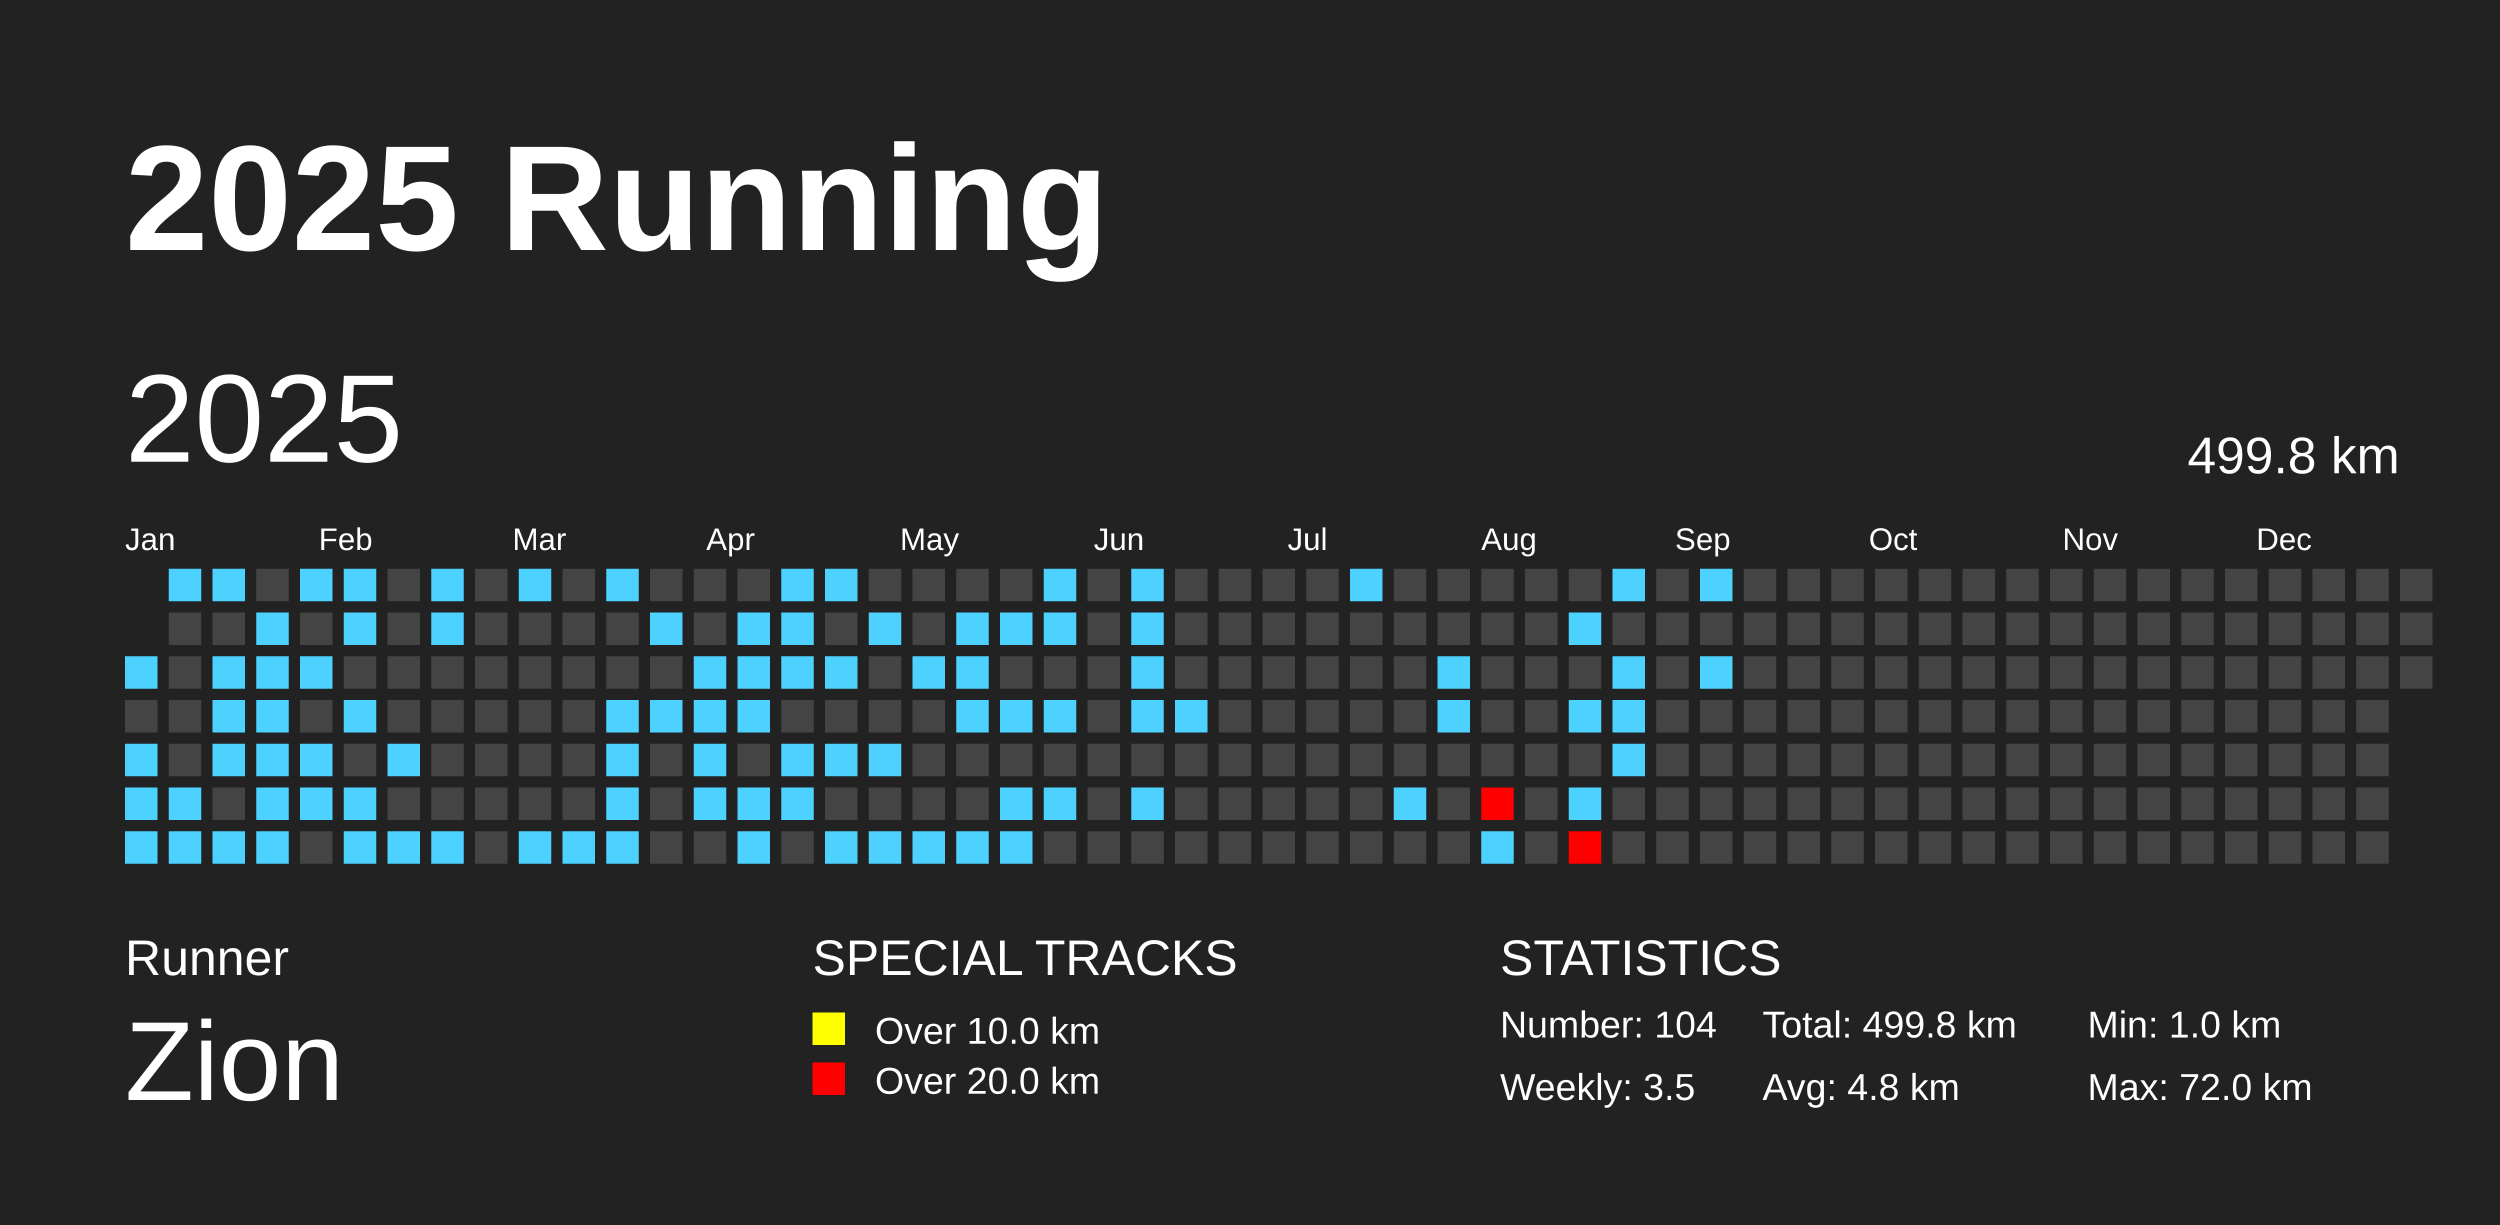
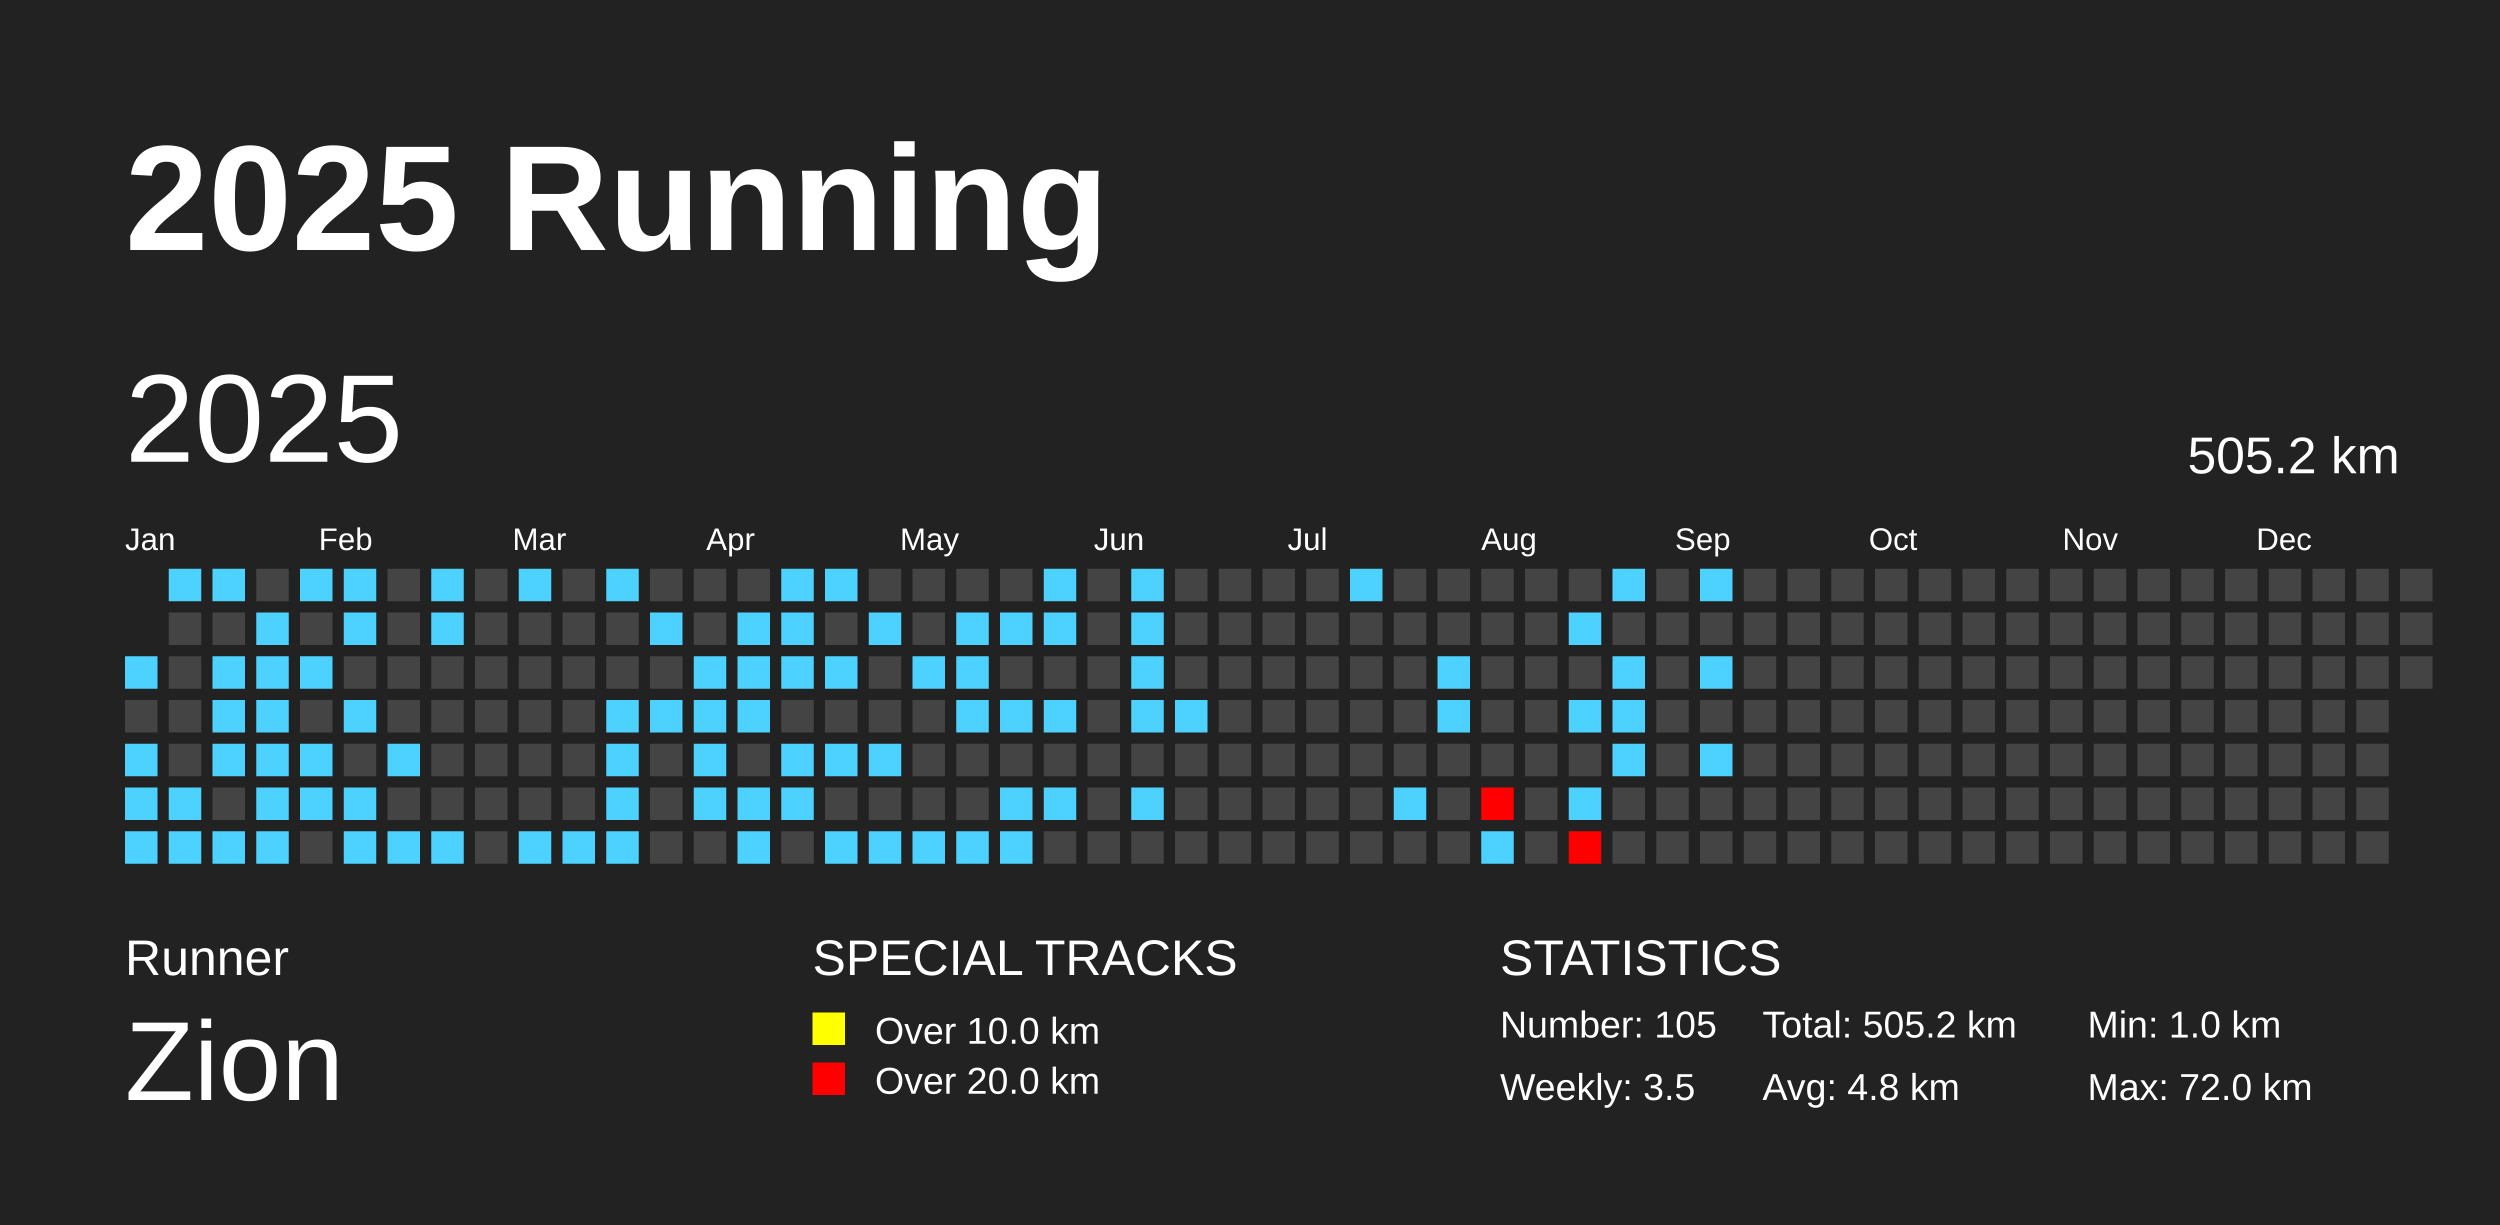
<svg xmlns="http://www.w3.org/2000/svg" baseProfile="full" height="98mm" version="1.1" viewBox="0,0,200,98" width="200mm">
  <defs />
  <rect fill="#222222" height="98" width="200" x="0" y="0" />
  <text fill="#FFFFFF" style="font-size:12px; font-family:Arial; font-weight:bold;" x="10" y="20">2025 Running</text>
  <text fill="#FFFFFF" style="font-size:4px; font-family:Arial" x="10" y="78">Runner</text>
  <text fill="#FFFFFF" style="font-size:9px; font-family:Arial" x="10" y="88">Zion</text>
  <text fill="#FFFFFF" style="font-size:4px; font-family:Arial" x="65" y="78">SPECIAL TRACKS</text>
  <rect fill="yellow" height="2.6" width="2.6" x="65" y="81" />
  <text fill="#FFFFFF" style="font-size:3px; font-family:Arial" x="70" y="83.5">Over 10.0 km</text>
  <rect fill="red" height="2.6" width="2.6" x="65" y="85" />
  <text fill="#FFFFFF" style="font-size:3px; font-family:Arial" x="70" y="87.5">Over 20.0 km</text>
  <text fill="#FFFFFF" style="font-size:4px; font-family:Arial" x="120" y="78">STATISTICS</text>
-   <text fill="#FFFFFF" style="font-size:3px; font-family:Arial" x="120" y="83">Number: 104</text>
+   <text fill="#FFFFFF" style="font-size:3px; font-family:Arial" x="120" y="83">Number: 105</text>
  <text fill="#FFFFFF" style="font-size:3px; font-family:Arial" x="120" y="88">Weekly: 3.5</text>
-   <text fill="#FFFFFF" style="font-size:3px; font-family:Arial" x="141" y="83">Total: 499.8 km</text>
+   <text fill="#FFFFFF" style="font-size:3px; font-family:Arial" x="141" y="83">Total: 505.2 km</text>
  <text fill="#FFFFFF" style="font-size:3px; font-family:Arial" x="141" y="88">Avg: 4.8 km</text>
  <text fill="#FFFFFF" style="font-size:3px; font-family:Arial" x="167" y="83">Min: 1.0 km</text>
  <text fill="#FFFFFF" style="font-size:3px; font-family:Arial" x="167" y="88">Max: 72.0 km</text>
  <text dominant-baseline="hanging" fill="#FFFFFF" style="font-size:10.0px; font-family:Arial;" x="10" y="30">2025</text>
-   <text dominant-baseline="hanging" fill="#FFFFFF" style="font-size:4.125px; font-family:Arial;" x="175" y="35">499.8 km</text>
+   <text dominant-baseline="hanging" fill="#FFFFFF" style="font-size:4.125px; font-family:Arial;" x="175" y="35">505.2 km</text>
  <text fill="#FFFFFF" style="font-size:2.5px; font-family:Arial" x="10.0" y="44">Jan</text>
  <text fill="#FFFFFF" style="font-size:2.5px; font-family:Arial" x="25.5" y="44">Feb</text>
  <text fill="#FFFFFF" style="font-size:2.5px; font-family:Arial" x="41.0" y="44">Mar</text>
  <text fill="#FFFFFF" style="font-size:2.5px; font-family:Arial" x="56.5" y="44">Apr</text>
  <text fill="#FFFFFF" style="font-size:2.5px; font-family:Arial" x="72.0" y="44">May</text>
  <text fill="#FFFFFF" style="font-size:2.5px; font-family:Arial" x="87.5" y="44">Jun</text>
  <text fill="#FFFFFF" style="font-size:2.5px; font-family:Arial" x="103.0" y="44">Jul</text>
  <text fill="#FFFFFF" style="font-size:2.5px; font-family:Arial" x="118.5" y="44">Aug</text>
  <text fill="#FFFFFF" style="font-size:2.5px; font-family:Arial" x="134.0" y="44">Sep</text>
  <text fill="#FFFFFF" style="font-size:2.5px; font-family:Arial" x="149.5" y="44">Oct</text>
  <text fill="#FFFFFF" style="font-size:2.5px; font-family:Arial" x="165.0" y="44">Nov</text>
  <text fill="#FFFFFF" style="font-size:2.5px; font-family:Arial" x="180.5" y="44">Dec</text>
  <rect fill="#4dd2ff" height="2.6" width="2.6" x="10.0" y="52.5" />
  <rect fill="#444444" height="2.6" width="2.6" x="10.0" y="56.0" />
  <rect fill="#4dd2ff" height="2.6" width="2.6" x="10.0" y="59.5" />
  <rect fill="#4dd2ff" height="2.6" width="2.6" x="10.0" y="63.0" />
  <rect fill="#4dd2ff" height="2.6" width="2.6" x="10.0" y="66.5" />
  <rect fill="#4dd2ff" height="2.6" width="2.6" x="13.5" y="45.5" />
  <rect fill="#444444" height="2.6" width="2.6" x="13.5" y="49.0" />
  <rect fill="#444444" height="2.6" width="2.6" x="13.5" y="52.5" />
  <rect fill="#444444" height="2.6" width="2.6" x="13.5" y="56.0" />
  <rect fill="#444444" height="2.6" width="2.6" x="13.5" y="59.5" />
  <rect fill="#4dd2ff" height="2.6" width="2.6" x="13.5" y="63.0" />
  <rect fill="#4dd2ff" height="2.6" width="2.6" x="13.5" y="66.5" />
  <rect fill="#4dd2ff" height="2.6" width="2.6" x="17.0" y="45.5" />
  <rect fill="#444444" height="2.6" width="2.6" x="17.0" y="49.0" />
  <rect fill="#4dd2ff" height="2.6" width="2.6" x="17.0" y="52.5" />
  <rect fill="#4dd2ff" height="2.6" width="2.6" x="17.0" y="56.0" />
  <rect fill="#4dd2ff" height="2.6" width="2.6" x="17.0" y="59.5" />
  <rect fill="#444444" height="2.6" width="2.6" x="17.0" y="63.0" />
  <rect fill="#4dd2ff" height="2.6" width="2.6" x="17.0" y="66.5" />
  <rect fill="#444444" height="2.6" width="2.6" x="20.5" y="45.5" />
  <rect fill="#4dd2ff" height="2.6" width="2.6" x="20.5" y="49.0" />
  <rect fill="#4dd2ff" height="2.6" width="2.6" x="20.5" y="52.5" />
  <rect fill="#4dd2ff" height="2.6" width="2.6" x="20.5" y="56.0" />
  <rect fill="#4dd2ff" height="2.6" width="2.6" x="20.5" y="59.5" />
  <rect fill="#4dd2ff" height="2.6" width="2.6" x="20.5" y="63.0" />
  <rect fill="#4dd2ff" height="2.6" width="2.6" x="20.5" y="66.5" />
  <rect fill="#4dd2ff" height="2.6" width="2.6" x="24.0" y="45.5" />
  <rect fill="#444444" height="2.6" width="2.6" x="24.0" y="49.0" />
  <rect fill="#4dd2ff" height="2.6" width="2.6" x="24.0" y="52.5" />
  <rect fill="#444444" height="2.6" width="2.6" x="24.0" y="56.0" />
  <rect fill="#4dd2ff" height="2.6" width="2.6" x="24.0" y="59.5" />
  <rect fill="#4dd2ff" height="2.6" width="2.6" x="24.0" y="63.0" />
  <rect fill="#444444" height="2.6" width="2.6" x="24.0" y="66.5" />
  <rect fill="#4dd2ff" height="2.6" width="2.6" x="27.5" y="45.5" />
  <rect fill="#4dd2ff" height="2.6" width="2.6" x="27.5" y="49.0" />
  <rect fill="#444444" height="2.6" width="2.6" x="27.5" y="52.5" />
  <rect fill="#4dd2ff" height="2.6" width="2.6" x="27.5" y="56.0" />
  <rect fill="#444444" height="2.6" width="2.6" x="27.5" y="59.5" />
  <rect fill="#4dd2ff" height="2.6" width="2.6" x="27.5" y="63.0" />
  <rect fill="#4dd2ff" height="2.6" width="2.6" x="27.5" y="66.5" />
  <rect fill="#444444" height="2.6" width="2.6" x="31.0" y="45.5" />
  <rect fill="#444444" height="2.6" width="2.6" x="31.0" y="49.0" />
  <rect fill="#444444" height="2.6" width="2.6" x="31.0" y="52.5" />
  <rect fill="#444444" height="2.6" width="2.6" x="31.0" y="56.0" />
  <rect fill="#4dd2ff" height="2.6" width="2.6" x="31.0" y="59.5" />
  <rect fill="#444444" height="2.6" width="2.6" x="31.0" y="63.0" />
  <rect fill="#4dd2ff" height="2.6" width="2.6" x="31.0" y="66.5" />
  <rect fill="#4dd2ff" height="2.6" width="2.6" x="34.5" y="45.5" />
  <rect fill="#4dd2ff" height="2.6" width="2.6" x="34.5" y="49.0" />
  <rect fill="#444444" height="2.6" width="2.6" x="34.5" y="52.5" />
  <rect fill="#444444" height="2.6" width="2.6" x="34.5" y="56.0" />
  <rect fill="#444444" height="2.6" width="2.6" x="34.5" y="59.5" />
  <rect fill="#444444" height="2.6" width="2.6" x="34.5" y="63.0" />
  <rect fill="#4dd2ff" height="2.6" width="2.6" x="34.5" y="66.5" />
  <rect fill="#444444" height="2.6" width="2.6" x="38.0" y="45.5" />
  <rect fill="#444444" height="2.6" width="2.6" x="38.0" y="49.0" />
  <rect fill="#444444" height="2.6" width="2.6" x="38.0" y="52.5" />
  <rect fill="#444444" height="2.6" width="2.6" x="38.0" y="56.0" />
  <rect fill="#444444" height="2.6" width="2.6" x="38.0" y="59.5" />
  <rect fill="#444444" height="2.6" width="2.6" x="38.0" y="63.0" />
  <rect fill="#444444" height="2.6" width="2.6" x="38.0" y="66.5" />
  <rect fill="#4dd2ff" height="2.6" width="2.6" x="41.5" y="45.5" />
  <rect fill="#444444" height="2.6" width="2.6" x="41.5" y="49.0" />
  <rect fill="#444444" height="2.6" width="2.6" x="41.5" y="52.5" />
  <rect fill="#444444" height="2.6" width="2.6" x="41.5" y="56.0" />
  <rect fill="#444444" height="2.6" width="2.6" x="41.5" y="59.5" />
  <rect fill="#444444" height="2.6" width="2.6" x="41.5" y="63.0" />
  <rect fill="#4dd2ff" height="2.6" width="2.6" x="41.5" y="66.5" />
  <rect fill="#444444" height="2.6" width="2.6" x="45.0" y="45.5" />
  <rect fill="#444444" height="2.6" width="2.6" x="45.0" y="49.0" />
  <rect fill="#444444" height="2.6" width="2.6" x="45.0" y="52.5" />
  <rect fill="#444444" height="2.6" width="2.6" x="45.0" y="56.0" />
  <rect fill="#444444" height="2.6" width="2.6" x="45.0" y="59.5" />
  <rect fill="#444444" height="2.6" width="2.6" x="45.0" y="63.0" />
  <rect fill="#4dd2ff" height="2.6" width="2.6" x="45.0" y="66.5" />
  <rect fill="#4dd2ff" height="2.6" width="2.6" x="48.5" y="45.5" />
  <rect fill="#444444" height="2.6" width="2.6" x="48.5" y="49.0" />
  <rect fill="#444444" height="2.6" width="2.6" x="48.5" y="52.5" />
  <rect fill="#4dd2ff" height="2.6" width="2.6" x="48.5" y="56.0" />
  <rect fill="#4dd2ff" height="2.6" width="2.6" x="48.5" y="59.5" />
  <rect fill="#4dd2ff" height="2.6" width="2.6" x="48.5" y="63.0" />
  <rect fill="#4dd2ff" height="2.6" width="2.6" x="48.5" y="66.5" />
  <rect fill="#444444" height="2.6" width="2.6" x="52.0" y="45.5" />
  <rect fill="#4dd2ff" height="2.6" width="2.6" x="52.0" y="49.0" />
  <rect fill="#444444" height="2.6" width="2.6" x="52.0" y="52.5" />
  <rect fill="#4dd2ff" height="2.6" width="2.6" x="52.0" y="56.0" />
  <rect fill="#444444" height="2.6" width="2.6" x="52.0" y="59.5" />
  <rect fill="#444444" height="2.6" width="2.6" x="52.0" y="63.0" />
  <rect fill="#444444" height="2.6" width="2.6" x="52.0" y="66.5" />
  <rect fill="#444444" height="2.6" width="2.6" x="55.5" y="45.5" />
  <rect fill="#444444" height="2.6" width="2.6" x="55.5" y="49.0" />
  <rect fill="#4dd2ff" height="2.6" width="2.6" x="55.5" y="52.5" />
  <rect fill="#4dd2ff" height="2.6" width="2.6" x="55.5" y="56.0" />
  <rect fill="#4dd2ff" height="2.6" width="2.6" x="55.5" y="59.5" />
  <rect fill="#4dd2ff" height="2.6" width="2.6" x="55.5" y="63.0" />
  <rect fill="#444444" height="2.6" width="2.6" x="55.5" y="66.5" />
  <rect fill="#444444" height="2.6" width="2.6" x="59.0" y="45.5" />
  <rect fill="#4dd2ff" height="2.6" width="2.6" x="59.0" y="49.0" />
  <rect fill="#4dd2ff" height="2.6" width="2.6" x="59.0" y="52.5" />
  <rect fill="#4dd2ff" height="2.6" width="2.6" x="59.0" y="56.0" />
  <rect fill="#444444" height="2.6" width="2.6" x="59.0" y="59.5" />
  <rect fill="#4dd2ff" height="2.6" width="2.6" x="59.0" y="63.0" />
  <rect fill="#4dd2ff" height="2.6" width="2.6" x="59.0" y="66.5" />
  <rect fill="#4dd2ff" height="2.6" width="2.6" x="62.5" y="45.5" />
  <rect fill="#4dd2ff" height="2.6" width="2.6" x="62.5" y="49.0" />
  <rect fill="#4dd2ff" height="2.6" width="2.6" x="62.5" y="52.5" />
  <rect fill="#444444" height="2.6" width="2.6" x="62.5" y="56.0" />
  <rect fill="#4dd2ff" height="2.6" width="2.6" x="62.5" y="59.5" />
  <rect fill="#4dd2ff" height="2.6" width="2.6" x="62.5" y="63.0" />
  <rect fill="#444444" height="2.6" width="2.6" x="62.5" y="66.5" />
  <rect fill="#4dd2ff" height="2.6" width="2.6" x="66.0" y="45.5" />
  <rect fill="#444444" height="2.6" width="2.6" x="66.0" y="49.0" />
  <rect fill="#4dd2ff" height="2.6" width="2.6" x="66.0" y="52.5" />
  <rect fill="#444444" height="2.6" width="2.6" x="66.0" y="56.0" />
  <rect fill="#4dd2ff" height="2.6" width="2.6" x="66.0" y="59.5" />
  <rect fill="#444444" height="2.6" width="2.6" x="66.0" y="63.0" />
  <rect fill="#4dd2ff" height="2.6" width="2.6" x="66.0" y="66.5" />
  <rect fill="#444444" height="2.6" width="2.6" x="69.5" y="45.5" />
  <rect fill="#4dd2ff" height="2.6" width="2.6" x="69.5" y="49.0" />
  <rect fill="#444444" height="2.6" width="2.6" x="69.5" y="52.5" />
  <rect fill="#444444" height="2.6" width="2.6" x="69.5" y="56.0" />
  <rect fill="#4dd2ff" height="2.6" width="2.6" x="69.5" y="59.5" />
  <rect fill="#444444" height="2.6" width="2.6" x="69.5" y="63.0" />
  <rect fill="#4dd2ff" height="2.6" width="2.6" x="69.5" y="66.5" />
  <rect fill="#444444" height="2.6" width="2.6" x="73.0" y="45.5" />
  <rect fill="#444444" height="2.6" width="2.6" x="73.0" y="49.0" />
  <rect fill="#4dd2ff" height="2.6" width="2.6" x="73.0" y="52.5" />
  <rect fill="#444444" height="2.6" width="2.6" x="73.0" y="56.0" />
  <rect fill="#444444" height="2.6" width="2.6" x="73.0" y="59.5" />
  <rect fill="#444444" height="2.6" width="2.6" x="73.0" y="63.0" />
  <rect fill="#4dd2ff" height="2.6" width="2.6" x="73.0" y="66.5" />
  <rect fill="#444444" height="2.6" width="2.6" x="76.5" y="45.5" />
  <rect fill="#4dd2ff" height="2.6" width="2.6" x="76.5" y="49.0" />
  <rect fill="#4dd2ff" height="2.6" width="2.6" x="76.5" y="52.5" />
  <rect fill="#4dd2ff" height="2.6" width="2.6" x="76.5" y="56.0" />
  <rect fill="#444444" height="2.6" width="2.6" x="76.5" y="59.5" />
  <rect fill="#444444" height="2.6" width="2.6" x="76.5" y="63.0" />
  <rect fill="#4dd2ff" height="2.6" width="2.6" x="76.5" y="66.5" />
  <rect fill="#444444" height="2.6" width="2.6" x="80.0" y="45.5" />
  <rect fill="#4dd2ff" height="2.6" width="2.6" x="80.0" y="49.0" />
  <rect fill="#444444" height="2.6" width="2.6" x="80.0" y="52.5" />
  <rect fill="#4dd2ff" height="2.6" width="2.6" x="80.0" y="56.0" />
  <rect fill="#444444" height="2.6" width="2.6" x="80.0" y="59.5" />
  <rect fill="#4dd2ff" height="2.6" width="2.6" x="80.0" y="63.0" />
  <rect fill="#4dd2ff" height="2.6" width="2.6" x="80.0" y="66.5" />
  <rect fill="#4dd2ff" height="2.6" width="2.6" x="83.5" y="45.5" />
  <rect fill="#4dd2ff" height="2.6" width="2.6" x="83.5" y="49.0" />
  <rect fill="#444444" height="2.6" width="2.6" x="83.5" y="52.5" />
  <rect fill="#4dd2ff" height="2.6" width="2.6" x="83.5" y="56.0" />
  <rect fill="#444444" height="2.6" width="2.6" x="83.5" y="59.5" />
  <rect fill="#4dd2ff" height="2.6" width="2.6" x="83.5" y="63.0" />
  <rect fill="#444444" height="2.6" width="2.6" x="83.5" y="66.5" />
  <rect fill="#444444" height="2.6" width="2.6" x="87.0" y="45.5" />
  <rect fill="#444444" height="2.6" width="2.6" x="87.0" y="49.0" />
  <rect fill="#444444" height="2.6" width="2.6" x="87.0" y="52.5" />
  <rect fill="#444444" height="2.6" width="2.6" x="87.0" y="56.0" />
  <rect fill="#444444" height="2.6" width="2.6" x="87.0" y="59.5" />
  <rect fill="#444444" height="2.6" width="2.6" x="87.0" y="63.0" />
  <rect fill="#444444" height="2.6" width="2.6" x="87.0" y="66.5" />
  <rect fill="#4dd2ff" height="2.6" width="2.6" x="90.5" y="45.5" />
  <rect fill="#4dd2ff" height="2.6" width="2.6" x="90.5" y="49.0" />
  <rect fill="#4dd2ff" height="2.6" width="2.6" x="90.5" y="52.5" />
  <rect fill="#4dd2ff" height="2.6" width="2.6" x="90.5" y="56.0" />
  <rect fill="#444444" height="2.6" width="2.6" x="90.5" y="59.5" />
  <rect fill="#4dd2ff" height="2.6" width="2.6" x="90.5" y="63.0" />
  <rect fill="#444444" height="2.6" width="2.6" x="90.5" y="66.5" />
  <rect fill="#444444" height="2.6" width="2.6" x="94.0" y="45.5" />
  <rect fill="#444444" height="2.6" width="2.6" x="94.0" y="49.0" />
  <rect fill="#444444" height="2.6" width="2.6" x="94.0" y="52.5" />
  <rect fill="#4dd2ff" height="2.6" width="2.6" x="94.0" y="56.0" />
  <rect fill="#444444" height="2.6" width="2.6" x="94.0" y="59.5" />
  <rect fill="#444444" height="2.6" width="2.6" x="94.0" y="63.0" />
  <rect fill="#444444" height="2.6" width="2.6" x="94.0" y="66.5" />
  <rect fill="#444444" height="2.6" width="2.6" x="97.5" y="45.5" />
  <rect fill="#444444" height="2.6" width="2.6" x="97.5" y="49.0" />
  <rect fill="#444444" height="2.6" width="2.6" x="97.5" y="52.5" />
  <rect fill="#444444" height="2.6" width="2.6" x="97.5" y="56.0" />
  <rect fill="#444444" height="2.6" width="2.6" x="97.5" y="59.5" />
  <rect fill="#444444" height="2.6" width="2.6" x="97.5" y="63.0" />
  <rect fill="#444444" height="2.6" width="2.6" x="97.5" y="66.5" />
  <rect fill="#444444" height="2.6" width="2.6" x="101.0" y="45.5" />
  <rect fill="#444444" height="2.6" width="2.6" x="101.0" y="49.0" />
  <rect fill="#444444" height="2.6" width="2.6" x="101.0" y="52.5" />
  <rect fill="#444444" height="2.6" width="2.6" x="101.0" y="56.0" />
  <rect fill="#444444" height="2.6" width="2.6" x="101.0" y="59.5" />
  <rect fill="#444444" height="2.6" width="2.6" x="101.0" y="63.0" />
  <rect fill="#444444" height="2.6" width="2.6" x="101.0" y="66.5" />
  <rect fill="#444444" height="2.6" width="2.6" x="104.5" y="45.5" />
  <rect fill="#444444" height="2.6" width="2.6" x="104.5" y="49.0" />
  <rect fill="#444444" height="2.6" width="2.6" x="104.5" y="52.5" />
  <rect fill="#444444" height="2.6" width="2.6" x="104.5" y="56.0" />
  <rect fill="#444444" height="2.6" width="2.6" x="104.5" y="59.5" />
  <rect fill="#444444" height="2.6" width="2.6" x="104.5" y="63.0" />
  <rect fill="#444444" height="2.6" width="2.6" x="104.5" y="66.5" />
  <rect fill="#4dd2ff" height="2.6" width="2.6" x="108.0" y="45.5" />
  <rect fill="#444444" height="2.6" width="2.6" x="108.0" y="49.0" />
  <rect fill="#444444" height="2.6" width="2.6" x="108.0" y="52.5" />
  <rect fill="#444444" height="2.6" width="2.6" x="108.0" y="56.0" />
  <rect fill="#444444" height="2.6" width="2.6" x="108.0" y="59.5" />
  <rect fill="#444444" height="2.6" width="2.6" x="108.0" y="63.0" />
  <rect fill="#444444" height="2.6" width="2.6" x="108.0" y="66.5" />
  <rect fill="#444444" height="2.6" width="2.6" x="111.5" y="45.5" />
  <rect fill="#444444" height="2.6" width="2.6" x="111.5" y="49.0" />
  <rect fill="#444444" height="2.6" width="2.6" x="111.5" y="52.5" />
  <rect fill="#444444" height="2.6" width="2.6" x="111.5" y="56.0" />
  <rect fill="#444444" height="2.6" width="2.6" x="111.5" y="59.5" />
  <rect fill="#4dd2ff" height="2.6" width="2.6" x="111.5" y="63.0" />
  <rect fill="#444444" height="2.6" width="2.6" x="111.5" y="66.5" />
  <rect fill="#444444" height="2.6" width="2.6" x="115.0" y="45.5" />
  <rect fill="#444444" height="2.6" width="2.6" x="115.0" y="49.0" />
  <rect fill="#4dd2ff" height="2.6" width="2.6" x="115.0" y="52.5" />
  <rect fill="#4dd2ff" height="2.6" width="2.6" x="115.0" y="56.0" />
  <rect fill="#444444" height="2.6" width="2.6" x="115.0" y="59.5" />
  <rect fill="#444444" height="2.6" width="2.6" x="115.0" y="63.0" />
  <rect fill="#444444" height="2.6" width="2.6" x="115.0" y="66.5" />
  <rect fill="#444444" height="2.6" width="2.6" x="118.5" y="45.5" />
  <rect fill="#444444" height="2.6" width="2.6" x="118.5" y="49.0" />
  <rect fill="#444444" height="2.6" width="2.6" x="118.5" y="52.5" />
  <rect fill="#444444" height="2.6" width="2.6" x="118.5" y="56.0" />
  <rect fill="#444444" height="2.6" width="2.6" x="118.5" y="59.5" />
  <rect fill="red" height="2.6" width="2.6" x="118.5" y="63.0" />
  <rect fill="#4dd2ff" height="2.6" width="2.6" x="118.5" y="66.5" />
  <rect fill="#444444" height="2.6" width="2.6" x="122.0" y="45.5" />
  <rect fill="#444444" height="2.6" width="2.6" x="122.0" y="49.0" />
  <rect fill="#444444" height="2.6" width="2.6" x="122.0" y="52.5" />
  <rect fill="#444444" height="2.6" width="2.6" x="122.0" y="56.0" />
  <rect fill="#444444" height="2.6" width="2.6" x="122.0" y="59.5" />
  <rect fill="#444444" height="2.6" width="2.6" x="122.0" y="63.0" />
  <rect fill="#444444" height="2.6" width="2.6" x="122.0" y="66.5" />
  <rect fill="#444444" height="2.6" width="2.6" x="125.5" y="45.5" />
  <rect fill="#4dd2ff" height="2.6" width="2.6" x="125.5" y="49.0" />
  <rect fill="#444444" height="2.6" width="2.6" x="125.5" y="52.5" />
  <rect fill="#4dd2ff" height="2.6" width="2.6" x="125.5" y="56.0" />
  <rect fill="#444444" height="2.6" width="2.6" x="125.5" y="59.5" />
  <rect fill="#4dd2ff" height="2.6" width="2.6" x="125.5" y="63.0" />
  <rect fill="red" height="2.6" width="2.6" x="125.5" y="66.5" />
  <rect fill="#4dd2ff" height="2.6" width="2.6" x="129.0" y="45.5" />
  <rect fill="#444444" height="2.6" width="2.6" x="129.0" y="49.0" />
  <rect fill="#4dd2ff" height="2.6" width="2.6" x="129.0" y="52.5" />
  <rect fill="#4dd2ff" height="2.6" width="2.6" x="129.0" y="56.0" />
  <rect fill="#4dd2ff" height="2.6" width="2.6" x="129.0" y="59.5" />
  <rect fill="#444444" height="2.6" width="2.6" x="129.0" y="63.0" />
  <rect fill="#444444" height="2.6" width="2.6" x="129.0" y="66.5" />
  <rect fill="#444444" height="2.6" width="2.6" x="132.5" y="45.5" />
  <rect fill="#444444" height="2.6" width="2.6" x="132.5" y="49.0" />
  <rect fill="#444444" height="2.6" width="2.6" x="132.5" y="52.5" />
  <rect fill="#444444" height="2.6" width="2.6" x="132.5" y="56.0" />
  <rect fill="#444444" height="2.6" width="2.6" x="132.5" y="59.5" />
  <rect fill="#444444" height="2.6" width="2.6" x="132.5" y="63.0" />
  <rect fill="#444444" height="2.6" width="2.6" x="132.5" y="66.5" />
  <rect fill="#4dd2ff" height="2.6" width="2.6" x="136.0" y="45.5" />
  <rect fill="#444444" height="2.6" width="2.6" x="136.0" y="49.0" />
  <rect fill="#4dd2ff" height="2.6" width="2.6" x="136.0" y="52.5" />
  <rect fill="#444444" height="2.6" width="2.6" x="136.0" y="56.0" />
-   <rect fill="#444444" height="2.6" width="2.6" x="136.0" y="59.5" />
+   <rect fill="#4dd2ff" height="2.6" width="2.6" x="136.0" y="59.5" />
  <rect fill="#444444" height="2.6" width="2.6" x="136.0" y="63.0" />
  <rect fill="#444444" height="2.6" width="2.6" x="136.0" y="66.5" />
  <rect fill="#444444" height="2.6" width="2.6" x="139.5" y="45.5" />
  <rect fill="#444444" height="2.6" width="2.6" x="139.5" y="49.0" />
  <rect fill="#444444" height="2.6" width="2.6" x="139.5" y="52.5" />
  <rect fill="#444444" height="2.6" width="2.6" x="139.5" y="56.0" />
  <rect fill="#444444" height="2.6" width="2.6" x="139.5" y="59.5" />
  <rect fill="#444444" height="2.6" width="2.6" x="139.5" y="63.0" />
  <rect fill="#444444" height="2.6" width="2.6" x="139.5" y="66.5" />
  <rect fill="#444444" height="2.6" width="2.6" x="143.0" y="45.5" />
  <rect fill="#444444" height="2.6" width="2.6" x="143.0" y="49.0" />
  <rect fill="#444444" height="2.6" width="2.6" x="143.0" y="52.5" />
  <rect fill="#444444" height="2.6" width="2.6" x="143.0" y="56.0" />
  <rect fill="#444444" height="2.6" width="2.6" x="143.0" y="59.5" />
  <rect fill="#444444" height="2.6" width="2.6" x="143.0" y="63.0" />
  <rect fill="#444444" height="2.6" width="2.6" x="143.0" y="66.5" />
  <rect fill="#444444" height="2.6" width="2.6" x="146.5" y="45.5" />
  <rect fill="#444444" height="2.6" width="2.6" x="146.5" y="49.0" />
  <rect fill="#444444" height="2.6" width="2.6" x="146.5" y="52.5" />
  <rect fill="#444444" height="2.6" width="2.6" x="146.5" y="56.0" />
  <rect fill="#444444" height="2.6" width="2.6" x="146.5" y="59.5" />
  <rect fill="#444444" height="2.6" width="2.6" x="146.5" y="63.0" />
  <rect fill="#444444" height="2.6" width="2.6" x="146.5" y="66.5" />
  <rect fill="#444444" height="2.6" width="2.6" x="150.0" y="45.5" />
  <rect fill="#444444" height="2.6" width="2.6" x="150.0" y="49.0" />
  <rect fill="#444444" height="2.6" width="2.6" x="150.0" y="52.5" />
  <rect fill="#444444" height="2.6" width="2.6" x="150.0" y="56.0" />
  <rect fill="#444444" height="2.6" width="2.6" x="150.0" y="59.5" />
  <rect fill="#444444" height="2.6" width="2.6" x="150.0" y="63.0" />
  <rect fill="#444444" height="2.6" width="2.6" x="150.0" y="66.5" />
  <rect fill="#444444" height="2.6" width="2.6" x="153.5" y="45.5" />
  <rect fill="#444444" height="2.6" width="2.6" x="153.5" y="49.0" />
  <rect fill="#444444" height="2.6" width="2.6" x="153.5" y="52.5" />
  <rect fill="#444444" height="2.6" width="2.6" x="153.5" y="56.0" />
  <rect fill="#444444" height="2.6" width="2.6" x="153.5" y="59.5" />
  <rect fill="#444444" height="2.6" width="2.6" x="153.5" y="63.0" />
  <rect fill="#444444" height="2.6" width="2.6" x="153.5" y="66.5" />
  <rect fill="#444444" height="2.6" width="2.6" x="157.0" y="45.5" />
  <rect fill="#444444" height="2.6" width="2.6" x="157.0" y="49.0" />
  <rect fill="#444444" height="2.6" width="2.6" x="157.0" y="52.5" />
  <rect fill="#444444" height="2.6" width="2.6" x="157.0" y="56.0" />
  <rect fill="#444444" height="2.6" width="2.6" x="157.0" y="59.5" />
  <rect fill="#444444" height="2.6" width="2.6" x="157.0" y="63.0" />
  <rect fill="#444444" height="2.6" width="2.6" x="157.0" y="66.5" />
  <rect fill="#444444" height="2.6" width="2.6" x="160.5" y="45.5" />
  <rect fill="#444444" height="2.6" width="2.6" x="160.5" y="49.0" />
  <rect fill="#444444" height="2.6" width="2.6" x="160.5" y="52.5" />
  <rect fill="#444444" height="2.6" width="2.6" x="160.5" y="56.0" />
  <rect fill="#444444" height="2.6" width="2.6" x="160.5" y="59.5" />
  <rect fill="#444444" height="2.6" width="2.6" x="160.5" y="63.0" />
  <rect fill="#444444" height="2.6" width="2.6" x="160.5" y="66.5" />
  <rect fill="#444444" height="2.6" width="2.6" x="164.0" y="45.5" />
  <rect fill="#444444" height="2.6" width="2.6" x="164.0" y="49.0" />
  <rect fill="#444444" height="2.6" width="2.6" x="164.0" y="52.5" />
  <rect fill="#444444" height="2.6" width="2.6" x="164.0" y="56.0" />
  <rect fill="#444444" height="2.6" width="2.6" x="164.0" y="59.5" />
  <rect fill="#444444" height="2.6" width="2.6" x="164.0" y="63.0" />
  <rect fill="#444444" height="2.6" width="2.6" x="164.0" y="66.5" />
  <rect fill="#444444" height="2.6" width="2.6" x="167.5" y="45.5" />
  <rect fill="#444444" height="2.6" width="2.6" x="167.5" y="49.0" />
  <rect fill="#444444" height="2.6" width="2.6" x="167.5" y="52.5" />
  <rect fill="#444444" height="2.6" width="2.6" x="167.5" y="56.0" />
  <rect fill="#444444" height="2.6" width="2.6" x="167.5" y="59.5" />
  <rect fill="#444444" height="2.6" width="2.6" x="167.5" y="63.0" />
  <rect fill="#444444" height="2.6" width="2.6" x="167.5" y="66.5" />
  <rect fill="#444444" height="2.6" width="2.6" x="171.0" y="45.5" />
  <rect fill="#444444" height="2.6" width="2.6" x="171.0" y="49.0" />
  <rect fill="#444444" height="2.6" width="2.6" x="171.0" y="52.5" />
  <rect fill="#444444" height="2.6" width="2.6" x="171.0" y="56.0" />
  <rect fill="#444444" height="2.6" width="2.6" x="171.0" y="59.5" />
  <rect fill="#444444" height="2.6" width="2.6" x="171.0" y="63.0" />
  <rect fill="#444444" height="2.6" width="2.6" x="171.0" y="66.5" />
  <rect fill="#444444" height="2.6" width="2.6" x="174.5" y="45.5" />
  <rect fill="#444444" height="2.6" width="2.6" x="174.5" y="49.0" />
  <rect fill="#444444" height="2.6" width="2.6" x="174.5" y="52.5" />
  <rect fill="#444444" height="2.6" width="2.6" x="174.5" y="56.0" />
  <rect fill="#444444" height="2.6" width="2.6" x="174.5" y="59.5" />
  <rect fill="#444444" height="2.6" width="2.6" x="174.5" y="63.0" />
  <rect fill="#444444" height="2.6" width="2.6" x="174.5" y="66.5" />
  <rect fill="#444444" height="2.6" width="2.6" x="178.0" y="45.5" />
  <rect fill="#444444" height="2.6" width="2.6" x="178.0" y="49.0" />
  <rect fill="#444444" height="2.6" width="2.6" x="178.0" y="52.5" />
  <rect fill="#444444" height="2.6" width="2.6" x="178.0" y="56.0" />
  <rect fill="#444444" height="2.6" width="2.6" x="178.0" y="59.5" />
  <rect fill="#444444" height="2.6" width="2.6" x="178.0" y="63.0" />
  <rect fill="#444444" height="2.6" width="2.6" x="178.0" y="66.5" />
  <rect fill="#444444" height="2.6" width="2.6" x="181.5" y="45.5" />
  <rect fill="#444444" height="2.6" width="2.6" x="181.5" y="49.0" />
  <rect fill="#444444" height="2.6" width="2.6" x="181.5" y="52.5" />
  <rect fill="#444444" height="2.6" width="2.6" x="181.5" y="56.0" />
  <rect fill="#444444" height="2.6" width="2.6" x="181.5" y="59.5" />
  <rect fill="#444444" height="2.6" width="2.6" x="181.5" y="63.0" />
  <rect fill="#444444" height="2.6" width="2.6" x="181.5" y="66.5" />
  <rect fill="#444444" height="2.6" width="2.6" x="185.0" y="45.5" />
  <rect fill="#444444" height="2.6" width="2.6" x="185.0" y="49.0" />
  <rect fill="#444444" height="2.6" width="2.6" x="185.0" y="52.5" />
  <rect fill="#444444" height="2.6" width="2.6" x="185.0" y="56.0" />
  <rect fill="#444444" height="2.6" width="2.6" x="185.0" y="59.5" />
  <rect fill="#444444" height="2.6" width="2.6" x="185.0" y="63.0" />
  <rect fill="#444444" height="2.6" width="2.6" x="185.0" y="66.5" />
  <rect fill="#444444" height="2.6" width="2.6" x="188.5" y="45.5" />
  <rect fill="#444444" height="2.6" width="2.6" x="188.5" y="49.0" />
  <rect fill="#444444" height="2.6" width="2.6" x="188.5" y="52.5" />
  <rect fill="#444444" height="2.6" width="2.6" x="188.5" y="56.0" />
  <rect fill="#444444" height="2.6" width="2.6" x="188.5" y="59.5" />
  <rect fill="#444444" height="2.6" width="2.6" x="188.5" y="63.0" />
  <rect fill="#444444" height="2.6" width="2.6" x="188.5" y="66.5" />
  <rect fill="#444444" height="2.6" width="2.6" x="192.0" y="45.5" />
  <rect fill="#444444" height="2.6" width="2.6" x="192.0" y="49.0" />
  <rect fill="#444444" height="2.6" width="2.6" x="192.0" y="52.5" />
</svg>
